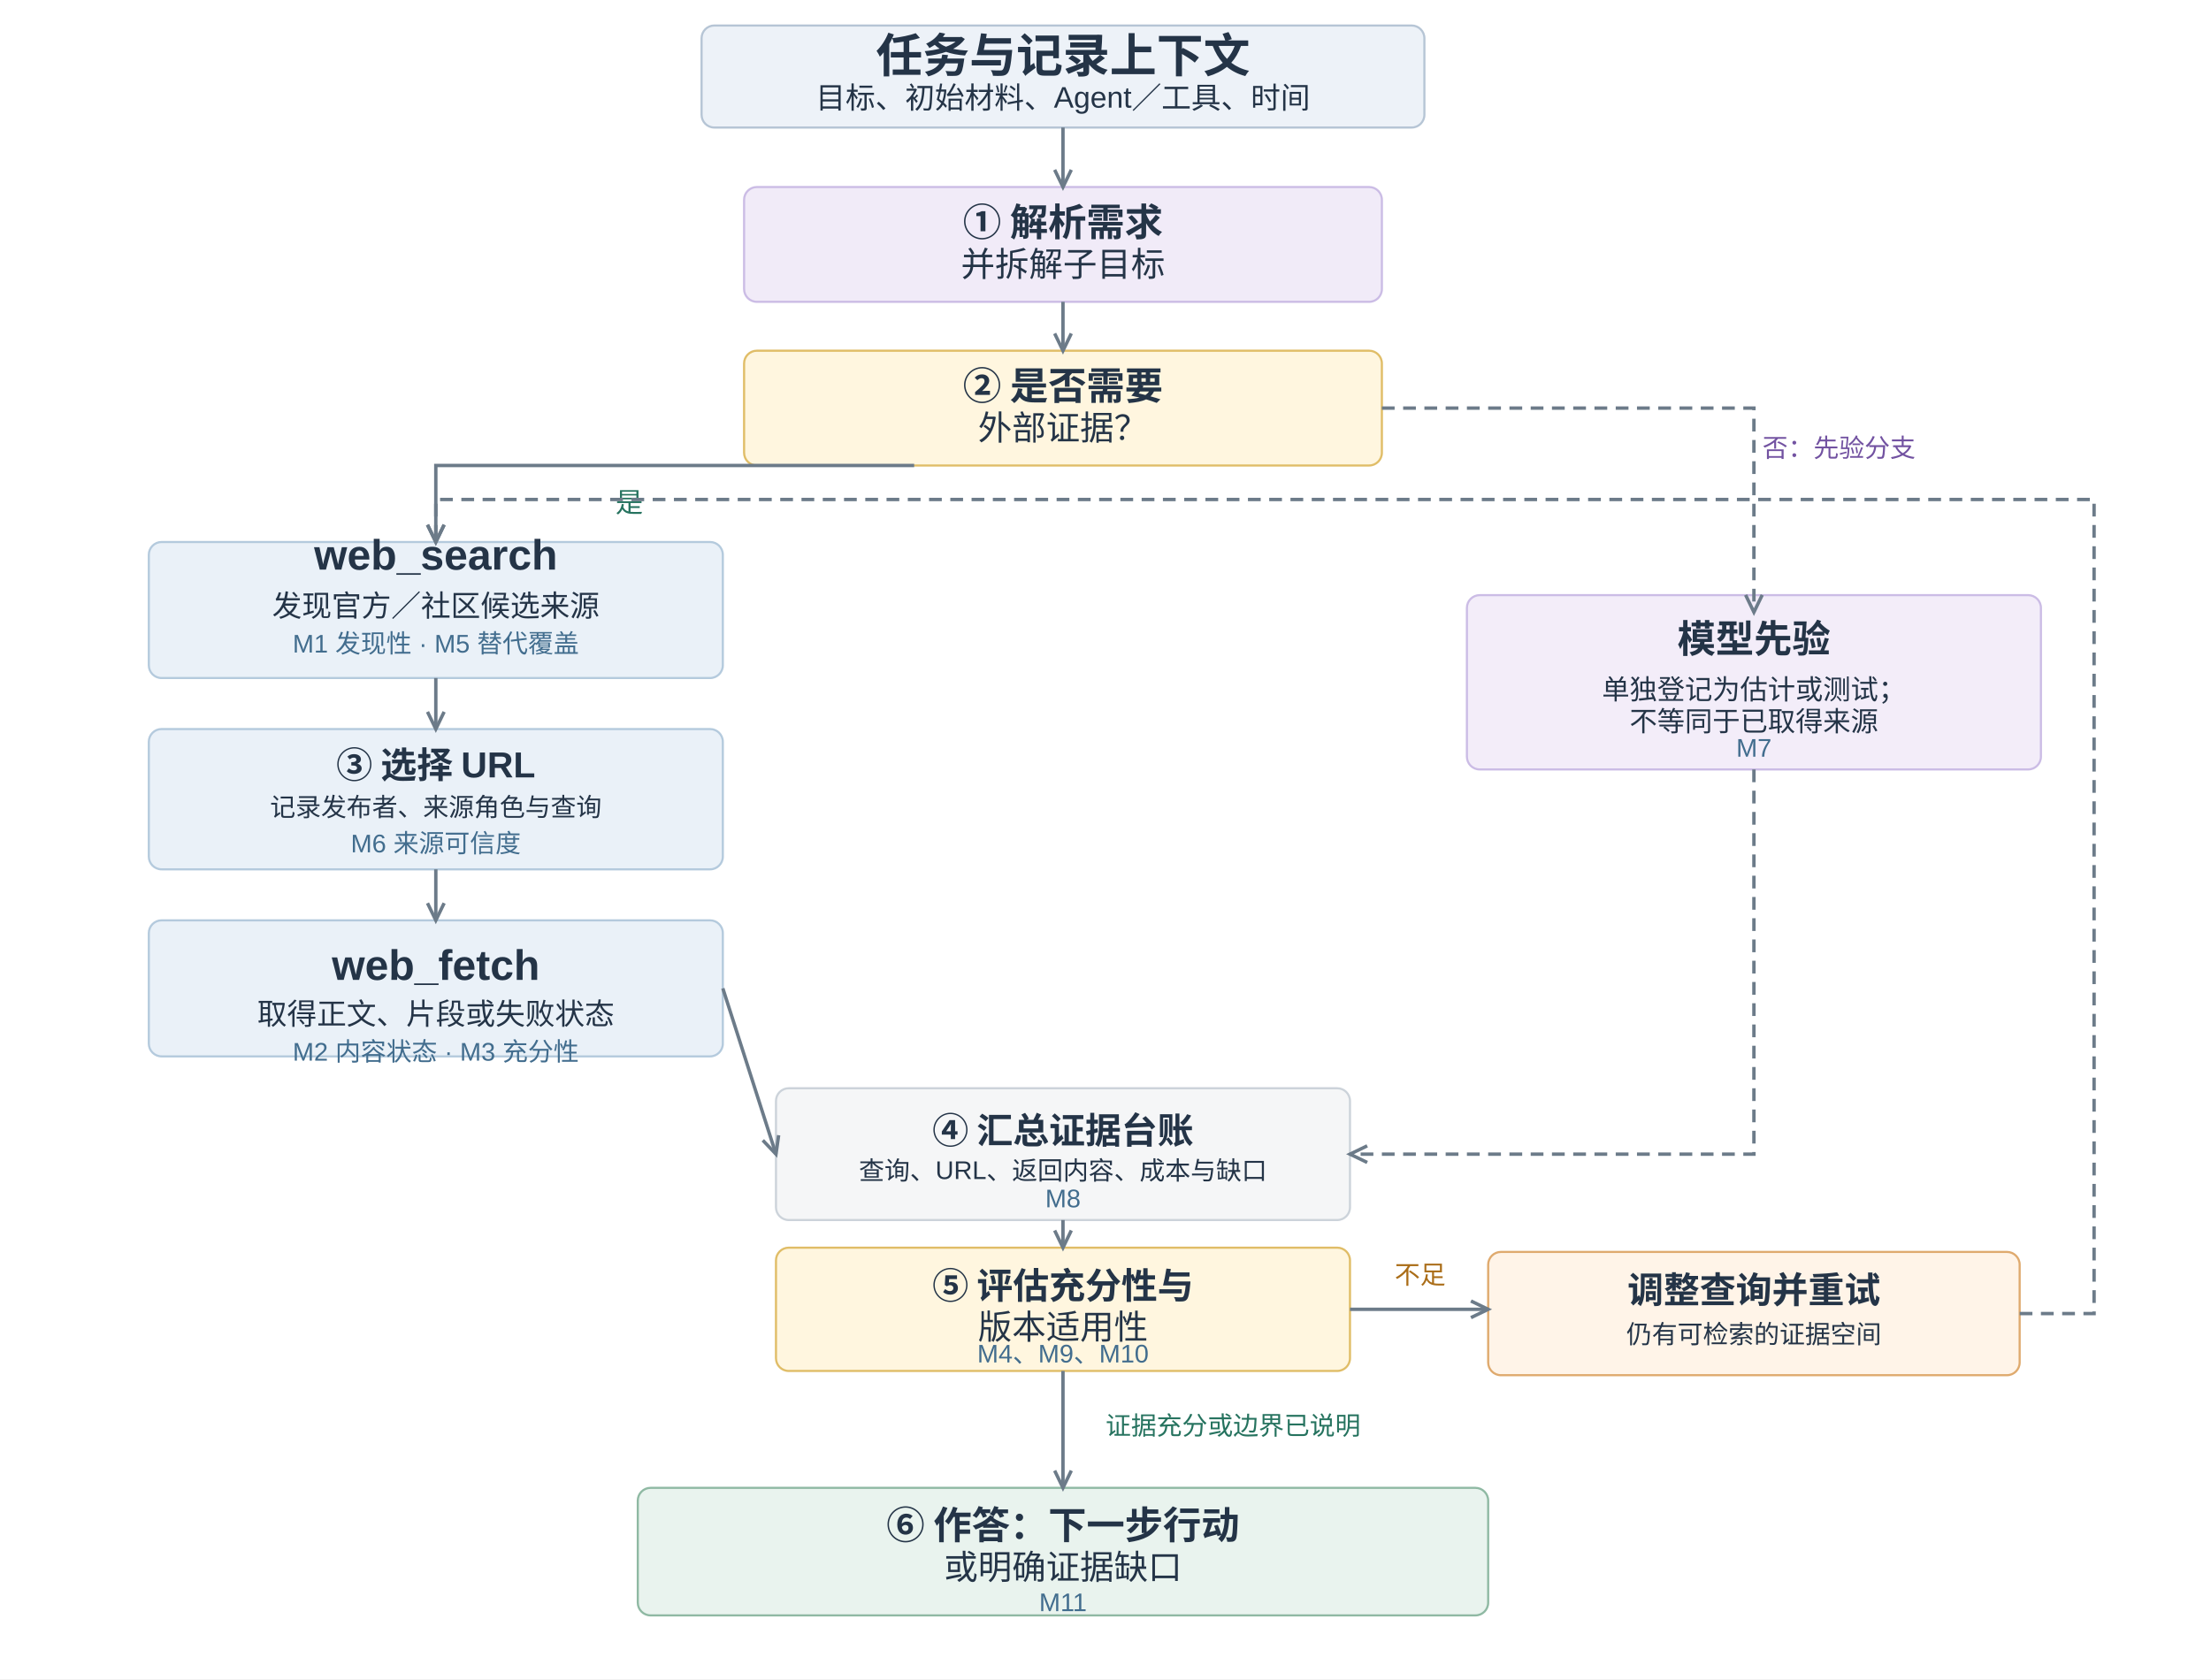
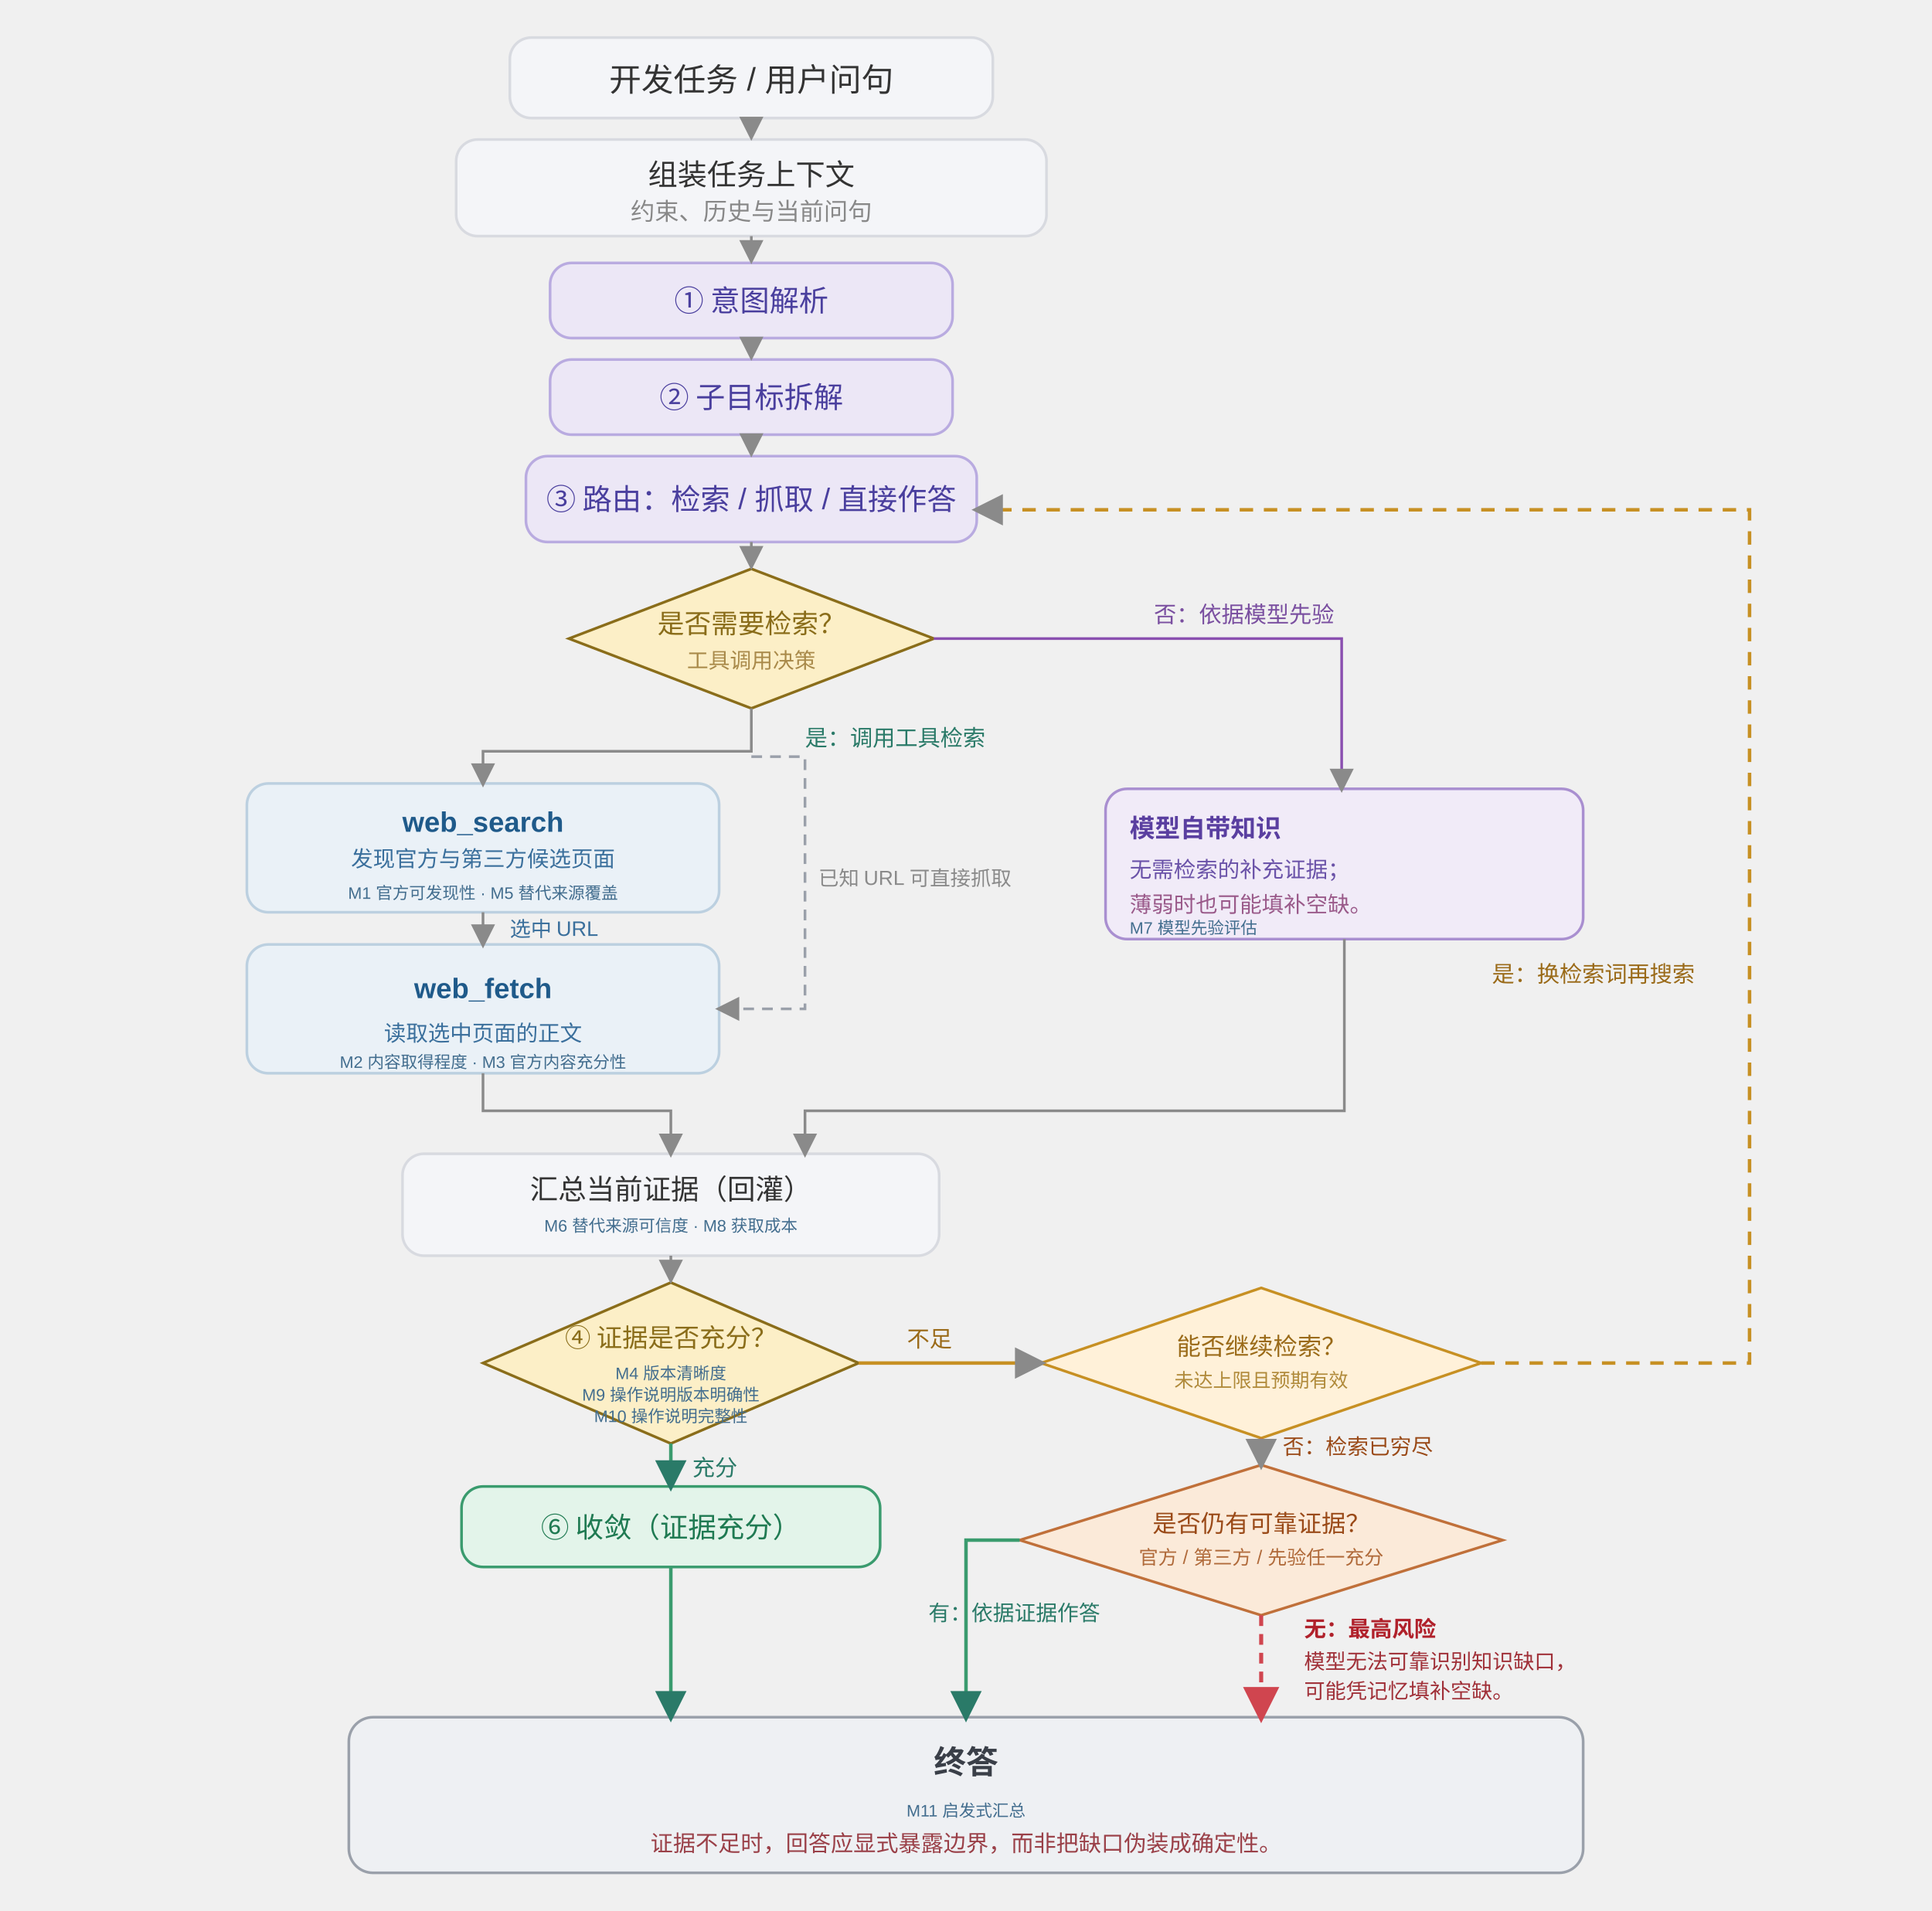
- <svg xmlns="http://www.w3.org/2000/svg" width="1040" height="790" viewBox="0 0 1040 790" role="img">
-   <rect width="100%" height="100%" fill="white" />
-   <rect x="330" y="12" width="340" height="48" rx="6" fill="#edf2f8" stroke="#b6c5d5" />
-   <text x="500" y="34" font-family="Arial, PingFang SC, Noto Sans CJK SC, sans-serif" font-size="22" font-weight="700" text-anchor="middle" fill="#243447">任务与记录上下文</text>
-   <text x="500" y="51" font-family="Arial, PingFang SC, Noto Sans CJK SC, sans-serif" font-size="14" font-weight="400" text-anchor="middle" fill="#243447">目标、初始材料、Agent／工具、时间</text>
-   <rect x="350" y="88" width="300" height="54" rx="6" fill="#f1ebf8" stroke="#cbbce5" />
-   <text x="500" y="111" font-family="Arial, PingFang SC, Noto Sans CJK SC, sans-serif" font-size="18" font-weight="700" text-anchor="middle" fill="#243447">① 解析需求</text>
-   <text x="500" y="130" font-family="Arial, PingFang SC, Noto Sans CJK SC, sans-serif" font-size="16" font-weight="400" text-anchor="middle" fill="#243447">并拆解子目标</text>
-   <rect x="350" y="165" width="300" height="54" rx="6" fill="#fff6df" stroke="#e0bd67" />
-   <text x="500" y="188" font-family="Arial, PingFang SC, Noto Sans CJK SC, sans-serif" font-size="18" font-weight="700" text-anchor="middle" fill="#243447">② 是否需要</text>
-   <text x="500" y="207" font-family="Arial, PingFang SC, Noto Sans CJK SC, sans-serif" font-size="16" font-weight="400" text-anchor="middle" fill="#243447">外部证据？</text>
-   <rect x="70" y="255" width="270" height="64" rx="6" fill="#eaf1f8" stroke="#b4cadd" />
-   <text x="205" y="268" font-family="Arial, PingFang SC, Noto Sans CJK SC, sans-serif" font-size="20" font-weight="700" text-anchor="middle" fill="#243447">web_search</text>
-   <text x="205" y="290" font-family="Arial, PingFang SC, Noto Sans CJK SC, sans-serif" font-size="14" font-weight="400" text-anchor="middle" fill="#243447">发现官方／社区候选来源</text>
-   <text x="205" y="307" font-family="Arial, PingFang SC, Noto Sans CJK SC, sans-serif" font-size="12" font-weight="400" text-anchor="middle" fill="#426d8e">M1 发现性 · M5 替代覆盖</text>
-   <rect x="70" y="343" width="270" height="66" rx="6" fill="#eaf1f8" stroke="#b4cadd" />
-   <text x="205" y="366" font-family="Arial, PingFang SC, Noto Sans CJK SC, sans-serif" font-size="17" font-weight="700" text-anchor="middle" fill="#243447">③ 选择 URL</text>
-   <text x="205" y="384" font-family="Arial, PingFang SC, Noto Sans CJK SC, sans-serif" font-size="12" font-weight="400" text-anchor="middle" fill="#243447">记录发布者、来源角色与查询</text>
-   <text x="205" y="401" font-family="Arial, PingFang SC, Noto Sans CJK SC, sans-serif" font-size="12" font-weight="400" text-anchor="middle" fill="#426d8e">M6 来源可信度</text>
-   <rect x="70" y="433" width="270" height="64" rx="6" fill="#eaf1f8" stroke="#b4cadd" />
-   <text x="205" y="461" font-family="Arial, PingFang SC, Noto Sans CJK SC, sans-serif" font-size="20" font-weight="700" text-anchor="middle" fill="#243447">web_fetch</text>
-   <text x="205" y="482" font-family="Arial, PingFang SC, Noto Sans CJK SC, sans-serif" font-size="14" font-weight="400" text-anchor="middle" fill="#243447">取得正文、片段或失败状态</text>
-   <text x="205" y="499" font-family="Arial, PingFang SC, Noto Sans CJK SC, sans-serif" font-size="12" font-weight="400" text-anchor="middle" fill="#426d8e">M2 内容状态 · M3 充分性</text>
-   <rect x="690" y="280" width="270" height="82" rx="6" fill="#f3edf9" stroke="#cbbce5" />
-   <text x="825" y="307" font-family="Arial, PingFang SC, Noto Sans CJK SC, sans-serif" font-size="18" font-weight="700" text-anchor="middle" fill="#243447">模型先验</text>
-   <text x="825" y="329" font-family="Arial, PingFang SC, Noto Sans CJK SC, sans-serif" font-size="13" font-weight="400" text-anchor="middle" fill="#243447">单独登记为估计或测试；</text>
-   <text x="825" y="344" font-family="Arial, PingFang SC, Noto Sans CJK SC, sans-serif" font-size="13" font-weight="400" text-anchor="middle" fill="#243447">不等同于已取得来源</text>
-   <text x="825" y="356" font-family="Arial, PingFang SC, Noto Sans CJK SC, sans-serif" font-size="12" font-weight="400" text-anchor="middle" fill="#426d8e">M7</text>
-   <rect x="365" y="512" width="270" height="62" rx="6" fill="#f5f6f7" stroke="#ccd3da" />
-   <text x="500" y="538" font-family="Arial, PingFang SC, Noto Sans CJK SC, sans-serif" font-size="17" font-weight="700" text-anchor="middle" fill="#243447">④ 汇总证据台账</text>
-   <text x="500" y="555" font-family="Arial, PingFang SC, Noto Sans CJK SC, sans-serif" font-size="12" font-weight="400" text-anchor="middle" fill="#243447">查询、URL、返回内容、成本与缺口</text>
-   <text x="500" y="568" font-family="Arial, PingFang SC, Noto Sans CJK SC, sans-serif" font-size="12" font-weight="400" text-anchor="middle" fill="#426d8e">M8</text>
-   <rect x="365" y="587" width="270" height="58" rx="6" fill="#fff6df" stroke="#e0bd67" />
-   <text x="500" y="611" font-family="Arial, PingFang SC, Noto Sans CJK SC, sans-serif" font-size="17" font-weight="700" text-anchor="middle" fill="#243447">⑤ 评估充分性与</text>
-   <text x="500" y="630" font-family="Arial, PingFang SC, Noto Sans CJK SC, sans-serif" font-size="16" font-weight="400" text-anchor="middle" fill="#243447">版本适用性</text>
-   <text x="500" y="641" font-family="Arial, PingFang SC, Noto Sans CJK SC, sans-serif" font-size="12" font-weight="400" text-anchor="middle" fill="#426d8e">M4、M9、M10</text>
-   <rect x="700" y="589" width="250" height="58" rx="6" fill="#fff4e8" stroke="#dfaa6e" />
-   <text x="825" y="613" font-family="Arial, PingFang SC, Noto Sans CJK SC, sans-serif" font-size="17" font-weight="700" text-anchor="middle" fill="#243447">调整查询并重试</text>
-   <text x="825" y="632" font-family="Arial, PingFang SC, Noto Sans CJK SC, sans-serif" font-size="12" font-weight="400" text-anchor="middle" fill="#243447">仍有可检索的证据空间</text>
-   <rect x="300" y="700" width="400" height="60" rx="6" fill="#e9f3ee" stroke="#8fb9a3" />
-   <text x="500" y="724" font-family="Arial, PingFang SC, Noto Sans CJK SC, sans-serif" font-size="18" font-weight="700" text-anchor="middle" fill="#243447">⑥ 作答：下一步行动</text>
-   <text x="500" y="743" font-family="Arial, PingFang SC, Noto Sans CJK SC, sans-serif" font-size="16" font-weight="400" text-anchor="middle" fill="#243447">或明确证据缺口</text>
-   <text x="500" y="758" font-family="Arial, PingFang SC, Noto Sans CJK SC, sans-serif" font-size="12" font-weight="400" text-anchor="middle" fill="#426d8e">M11</text>
-   <polyline points="500,60 500,88" fill="none" stroke="#6c7b89" stroke-width="1.6" />
-   <polyline points="496.085,79.896 500,88 503.915,79.896" fill="none" stroke="#6c7b89" stroke-width="1.6" />
-   <polyline points="500,142 500,165" fill="none" stroke="#6c7b89" stroke-width="1.6" />
-   <polyline points="496.085,156.896 500,165 503.915,156.896" fill="none" stroke="#6c7b89" stroke-width="1.6" />
-   <polyline points="430,219 205,219 205,255" fill="none" stroke="#6c7b89" stroke-width="1.6" />
-   <polyline points="201.085,246.896 205,255 208.915,246.896" fill="none" stroke="#6c7b89" stroke-width="1.6" />
-   <text x="296" y="241" font-family="Arial, PingFang SC, Noto Sans CJK SC, sans-serif" font-size="13" font-weight="400" text-anchor="middle" fill="#26735f">是</text>
-   <polyline points="205,319 205,343" fill="none" stroke="#6c7b89" stroke-width="1.6" />
-   <polyline points="201.085,334.896 205,343 208.915,334.896" fill="none" stroke="#6c7b89" stroke-width="1.6" />
-   <polyline points="205,409 205,433" fill="none" stroke="#6c7b89" stroke-width="1.6" />
-   <polyline points="201.085,424.896 205,433 208.915,424.896" fill="none" stroke="#6c7b89" stroke-width="1.6" />
-   <polyline points="340,465 365,543" fill="none" stroke="#6c7b89" stroke-width="1.6" />
-   <polyline points="358.799,536.478 365,543 366.254,534.088" fill="none" stroke="#6c7b89" stroke-width="1.6" />
-   <polyline points="650,192 825,192 825,288" fill="none" stroke="#6c7b89" stroke-width="1.6" stroke-dasharray="6 4" />
-   <polyline points="821.085,279.896 825,288 828.915,279.896" fill="none" stroke="#6c7b89" stroke-width="1.6" />
-   <text x="829" y="215" font-family="Arial, PingFang SC, Noto Sans CJK SC, sans-serif" font-size="12" font-weight="400" text-anchor="start" fill="#7252a1">否：先验分支</text>
-   <polyline points="825,362 825,543 635,543" fill="none" stroke="#6c7b89" stroke-width="1.6" stroke-dasharray="6 4" />
-   <polyline points="643.104,539.085 635,543 643.104,546.915" fill="none" stroke="#6c7b89" stroke-width="1.6" />
-   <polyline points="500,574 500,587" fill="none" stroke="#6c7b89" stroke-width="1.6" />
-   <polyline points="496.085,578.896 500,587 503.915,578.896" fill="none" stroke="#6c7b89" stroke-width="1.6" />
-   <polyline points="500,645 500,700" fill="none" stroke="#6c7b89" stroke-width="1.6" />
-   <polyline points="496.085,691.896 500,700 503.915,691.896" fill="none" stroke="#6c7b89" stroke-width="1.6" />
-   <text x="520" y="675" font-family="Arial, PingFang SC, Noto Sans CJK SC, sans-serif" font-size="12" font-weight="400" text-anchor="start" fill="#26735f">证据充分或边界已说明</text>
-   <polyline points="635,616 700,616" fill="none" stroke="#6c7b89" stroke-width="1.6" />
-   <polyline points="691.896,619.915 700,616 691.896,612.085" fill="none" stroke="#6c7b89" stroke-width="1.6" />
-   <text x="668" y="604" font-family="Arial, PingFang SC, Noto Sans CJK SC, sans-serif" font-size="12" font-weight="400" text-anchor="middle" fill="#aa6d18">不足</text>
-   <polyline points="950,618 985,618 985,235 205,235 205,255" fill="none" stroke="#6c7b89" stroke-width="1.6" stroke-dasharray="6 4" />
-   <polyline points="201.085,246.896 205,255 208.915,246.896" fill="none" stroke="#6c7b89" stroke-width="1.6" />
+ <svg xmlns="http://www.w3.org/2000/svg" viewBox="0 0 720 712" role="img" aria-label="Agent 面向技术知识生态形成答案的证据循环">
+   <defs>
+     <marker id="arrow" markerWidth="9" markerHeight="9" refX="7.5" refY="4.5" orient="auto">
+       <path d="M0,0 L9,4.5 L0,9 z" fill="#8a8a8a" />
+     </marker>
+     <marker id="green-arrow" markerWidth="9" markerHeight="9" refX="7.5" refY="4.5" orient="auto">
+       <path d="M0,0 L9,4.5 L0,9 z" fill="#2a7a68" />
+     </marker>
+     <marker id="red-arrow" markerWidth="9" markerHeight="9" refX="7.5" refY="4.5" orient="auto">
+       <path d="M0,0 L9,4.5 L0,9 z" fill="#D0454F" />
+     </marker>
+   </defs>
+   <g font-family="Arial, 'Noto Sans CJK SC', sans-serif">
+     <rect x="190" y="14" width="180" height="30" rx="8" fill="#f4f5f8" stroke="#d8dae0" />
+     <text x="280" y="34" text-anchor="middle" font-size="12" fill="#333">开发任务 / 用户问句</text>
+     <rect x="170" y="52" width="220" height="36" rx="8" fill="#f4f5f8" stroke="#d8dae0" />
+     <text x="280" y="69" text-anchor="middle" font-size="11" fill="#333">组装任务上下文</text>
+     <text x="280" y="82" text-anchor="middle" font-size="9" fill="#888">约束、历史与当前问句</text>
+     <rect x="205" y="98" width="150" height="28" rx="8" fill="#ECE7F6" stroke="#b9abe0" />
+     <text x="280" y="116" text-anchor="middle" font-size="11" fill="#4a3f9e">① 意图解析</text>
+     <rect x="205" y="134" width="150" height="28" rx="8" fill="#ECE7F6" stroke="#b9abe0" />
+     <text x="280" y="152" text-anchor="middle" font-size="11" fill="#4a3f9e">② 子目标拆解</text>
+     <rect x="196" y="170" width="168" height="32" rx="8" fill="#ECE7F6" stroke="#b9abe0" />
+     <text x="280" y="190" text-anchor="middle" font-size="11" fill="#4a3f9e">③ 路由：检索 / 抓取 / 直接作答</text>
+     <polygon points="280,212 348,238 280,264 212,238" fill="#FCEFC7" stroke="#8a6d1a" />
+     <text x="280" y="236" text-anchor="middle" font-size="10" fill="#8a6d1a">是否需要检索？</text>
+     <text x="280" y="249" text-anchor="middle" font-size="8" fill="#a98a4a">工具调用决策</text>
+     <rect x="92" y="292" width="176" height="48" rx="8" fill="#eaf1f7" stroke="#bcd0e0" />
+     <text x="180" y="310" text-anchor="middle" font-size="10.5" font-weight="700" fill="#1f5a8a">web_search</text>
+     <text x="180" y="323" text-anchor="middle" font-size="8.2" fill="#3a6f9c">发现官方与第三方候选页面</text>
+     <text x="180" y="335" text-anchor="middle" font-size="6.2" fill="#426d8e">M1 官方可发现性 · M5 替代来源覆盖</text>
+     <rect x="92" y="352" width="176" height="48" rx="8" fill="#eaf1f7" stroke="#bcd0e0" />
+     <text x="180" y="372" text-anchor="middle" font-size="10.5" font-weight="700" fill="#1f5a8a">web_fetch</text>
+     <text x="180" y="388" text-anchor="middle" font-size="8.2" fill="#3a6f9c">读取选中页面的正文</text>
+     <text x="180" y="398" text-anchor="middle" font-size="6.2" fill="#426d8e">M2 内容取得程度 · M3 官方内容充分性</text>
+     <rect x="412" y="294" width="178" height="56" rx="8" fill="#F1EBF8" stroke="#a98fd0" />
+     <text x="421" y="312" font-size="9.4" font-weight="700" fill="#5a3fa0">模型自带知识</text>
+     <text x="421" y="327" font-size="8.2" fill="#6a52a8">无需检索的补充证据；</text>
+     <text x="421" y="340" font-size="8.2" fill="#9a5a8a">薄弱时也可能填补空缺。</text>
+     <text x="421" y="348" font-size="6.2" fill="#426d8e">M7 模型先验评估</text>
+     <rect x="150" y="430" width="200" height="38" rx="8" fill="#f4f5f8" stroke="#d8dae0" />
+     <text x="250" y="447" text-anchor="middle" font-size="10.5" fill="#333">汇总当前证据（回灌）</text>
+     <text x="250" y="459" text-anchor="middle" font-size="6.2" fill="#426d8e">M6 替代来源可信度 · M8 获取成本</text>
+     <polygon points="250,478 320,508 250,538 180,508" fill="#FCEFC7" stroke="#8a6d1a" />
+     <text x="250" y="502" text-anchor="middle" font-size="9.6" fill="#8a6d1a">④ 证据是否充分？</text>
+     <text x="250" y="514" text-anchor="middle" font-size="6.2" fill="#426d8e">M4 版本清晰度</text>
+     <text x="250" y="522" text-anchor="middle" font-size="6.2" fill="#426d8e">M9 操作说明版本明确性</text>
+     <text x="250" y="530" text-anchor="middle" font-size="6.2" fill="#426d8e">M10 操作说明完整性</text>
+     <rect x="172" y="554" width="156" height="30" rx="8" fill="#E3F4EA" stroke="#3a9b6e" />
+     <text x="250" y="573" text-anchor="middle" font-size="10.5" fill="#1f7a52">⑥ 收敛（证据充分）</text>
+     <polygon points="470,480 552,508 470,536 388,508" fill="#FFF1D9" stroke="#c79023" />
+     <text x="470" y="505" text-anchor="middle" font-size="9" fill="#9a6a18">能否继续检索？</text>
+     <text x="470" y="517" text-anchor="middle" font-size="7.2" fill="#b08a3a">未达上限且预期有效</text>
+     <polygon points="470,546 560,574 470,602 380,574" fill="#FBEAD9" stroke="#c0703a" />
+     <text x="470" y="571" text-anchor="middle" font-size="9" fill="#9a4a18">是否仍有可靠证据？</text>
+     <text x="470" y="583" text-anchor="middle" font-size="7.2" fill="#b06a3a">官方 / 第三方 / 先验任一充分</text>
+     <rect x="130" y="640" width="460" height="58" rx="9" fill="#eef0f3" stroke="#9aa0aa" />
+     <text x="360" y="661" text-anchor="middle" font-size="12" font-weight="700" fill="#3a3f48">终答</text>
+     <text x="360" y="677" text-anchor="middle" font-size="6.2" fill="#426d8e">M11 启发式汇总</text>
+     <text x="360" y="690" text-anchor="middle" font-size="8.4" fill="#9a4048">证据不足时，回答应显式暴露边界，而非把缺口伪装成确定性。</text>
+     <g fill="none" stroke="#8a8a8a" marker-end="url(#arrow)">
+       <path d="M280,44 V51" />
+       <path d="M280,88 V97" />
+       <path d="M280,126 V133" />
+       <path d="M280,162 V169" />
+       <path d="M280,202 V211" />
+       <path d="M280,264 V280 H180 V292" />
+       <path d="M180,340 V352" />
+       <path d="M180,400 V414 H250 V430" />
+       <path d="M501,350 V414 H300 V430" />
+       <path d="M250,468 V477" />
+     </g>
+     <path d="M348,238 H500 V294" fill="none" stroke="#8a4fb0" marker-end="url(#arrow)" />
+     <text x="430" y="232" font-size="8.4" fill="#7a4fa0">否：依据模型先验</text>
+     <text x="300" y="278" font-size="8.4" fill="#2a7a68">是：调用工具检索</text>
+     <text x="190" y="349" font-size="7.8" fill="#3a6f9c">选中 URL</text>
+     <path d="M250,538 V554" fill="none" stroke="#3a9b6e" stroke-width="1.3" marker-end="url(#green-arrow)" />
+     <text x="258" y="550" font-size="8.4" fill="#2a7a68">充分</text>
+     <path d="M250,584 V640" fill="none" stroke="#3a9b6e" stroke-width="1.3" marker-end="url(#green-arrow)" />
+     <path d="M320,508 H388" fill="none" stroke="#c79023" stroke-width="1.3" marker-end="url(#arrow)" />
+     <text x="338" y="502" font-size="8.4" fill="#9a6a18">不足</text>
+     <path d="M552,508 H652 V190 H364" fill="none" stroke="#c79023" stroke-width="1.3" stroke-dasharray="5,4" marker-end="url(#arrow)" />
+     <text x="556" y="366" font-size="8.4" fill="#9a6a18">是：换检索词再搜索</text>
+     <path d="M470,536 V546" fill="none" stroke="#c0703a" stroke-width="1.3" marker-end="url(#arrow)" />
+     <text x="478" y="542" font-size="8" fill="#9a4a18">否：检索已穷尽</text>
+     <path d="M380,574 H360 V640" fill="none" stroke="#3a9b6e" stroke-width="1.3" marker-end="url(#green-arrow)" />
+     <text x="346" y="604" font-size="8" fill="#2a7a68">有：依据证据作答</text>
+     <path d="M470,602 V640" fill="none" stroke="#D0454F" stroke-width="1.5" stroke-dasharray="4,3" marker-end="url(#red-arrow)" />
+     <text x="486" y="610" font-size="8.2" font-weight="700" fill="#B0212B">无：最高风险</text>
+     <text x="486" y="622" font-size="7.8" fill="#A03038">模型无法可靠识别知识缺口，</text>
+     <text x="486" y="633" font-size="7.8" fill="#A03038">可能凭记忆填补空缺。</text>
+     <path d="M280,282 H300 V376 H268" fill="none" stroke="#9aa0aa" stroke-width="1" stroke-dasharray="4,3" marker-end="url(#arrow)" />
+     <text x="305" y="330" font-size="7.6" fill="#8a8a8a">已知 URL 可直接抓取</text>
+   </g>
</svg>
